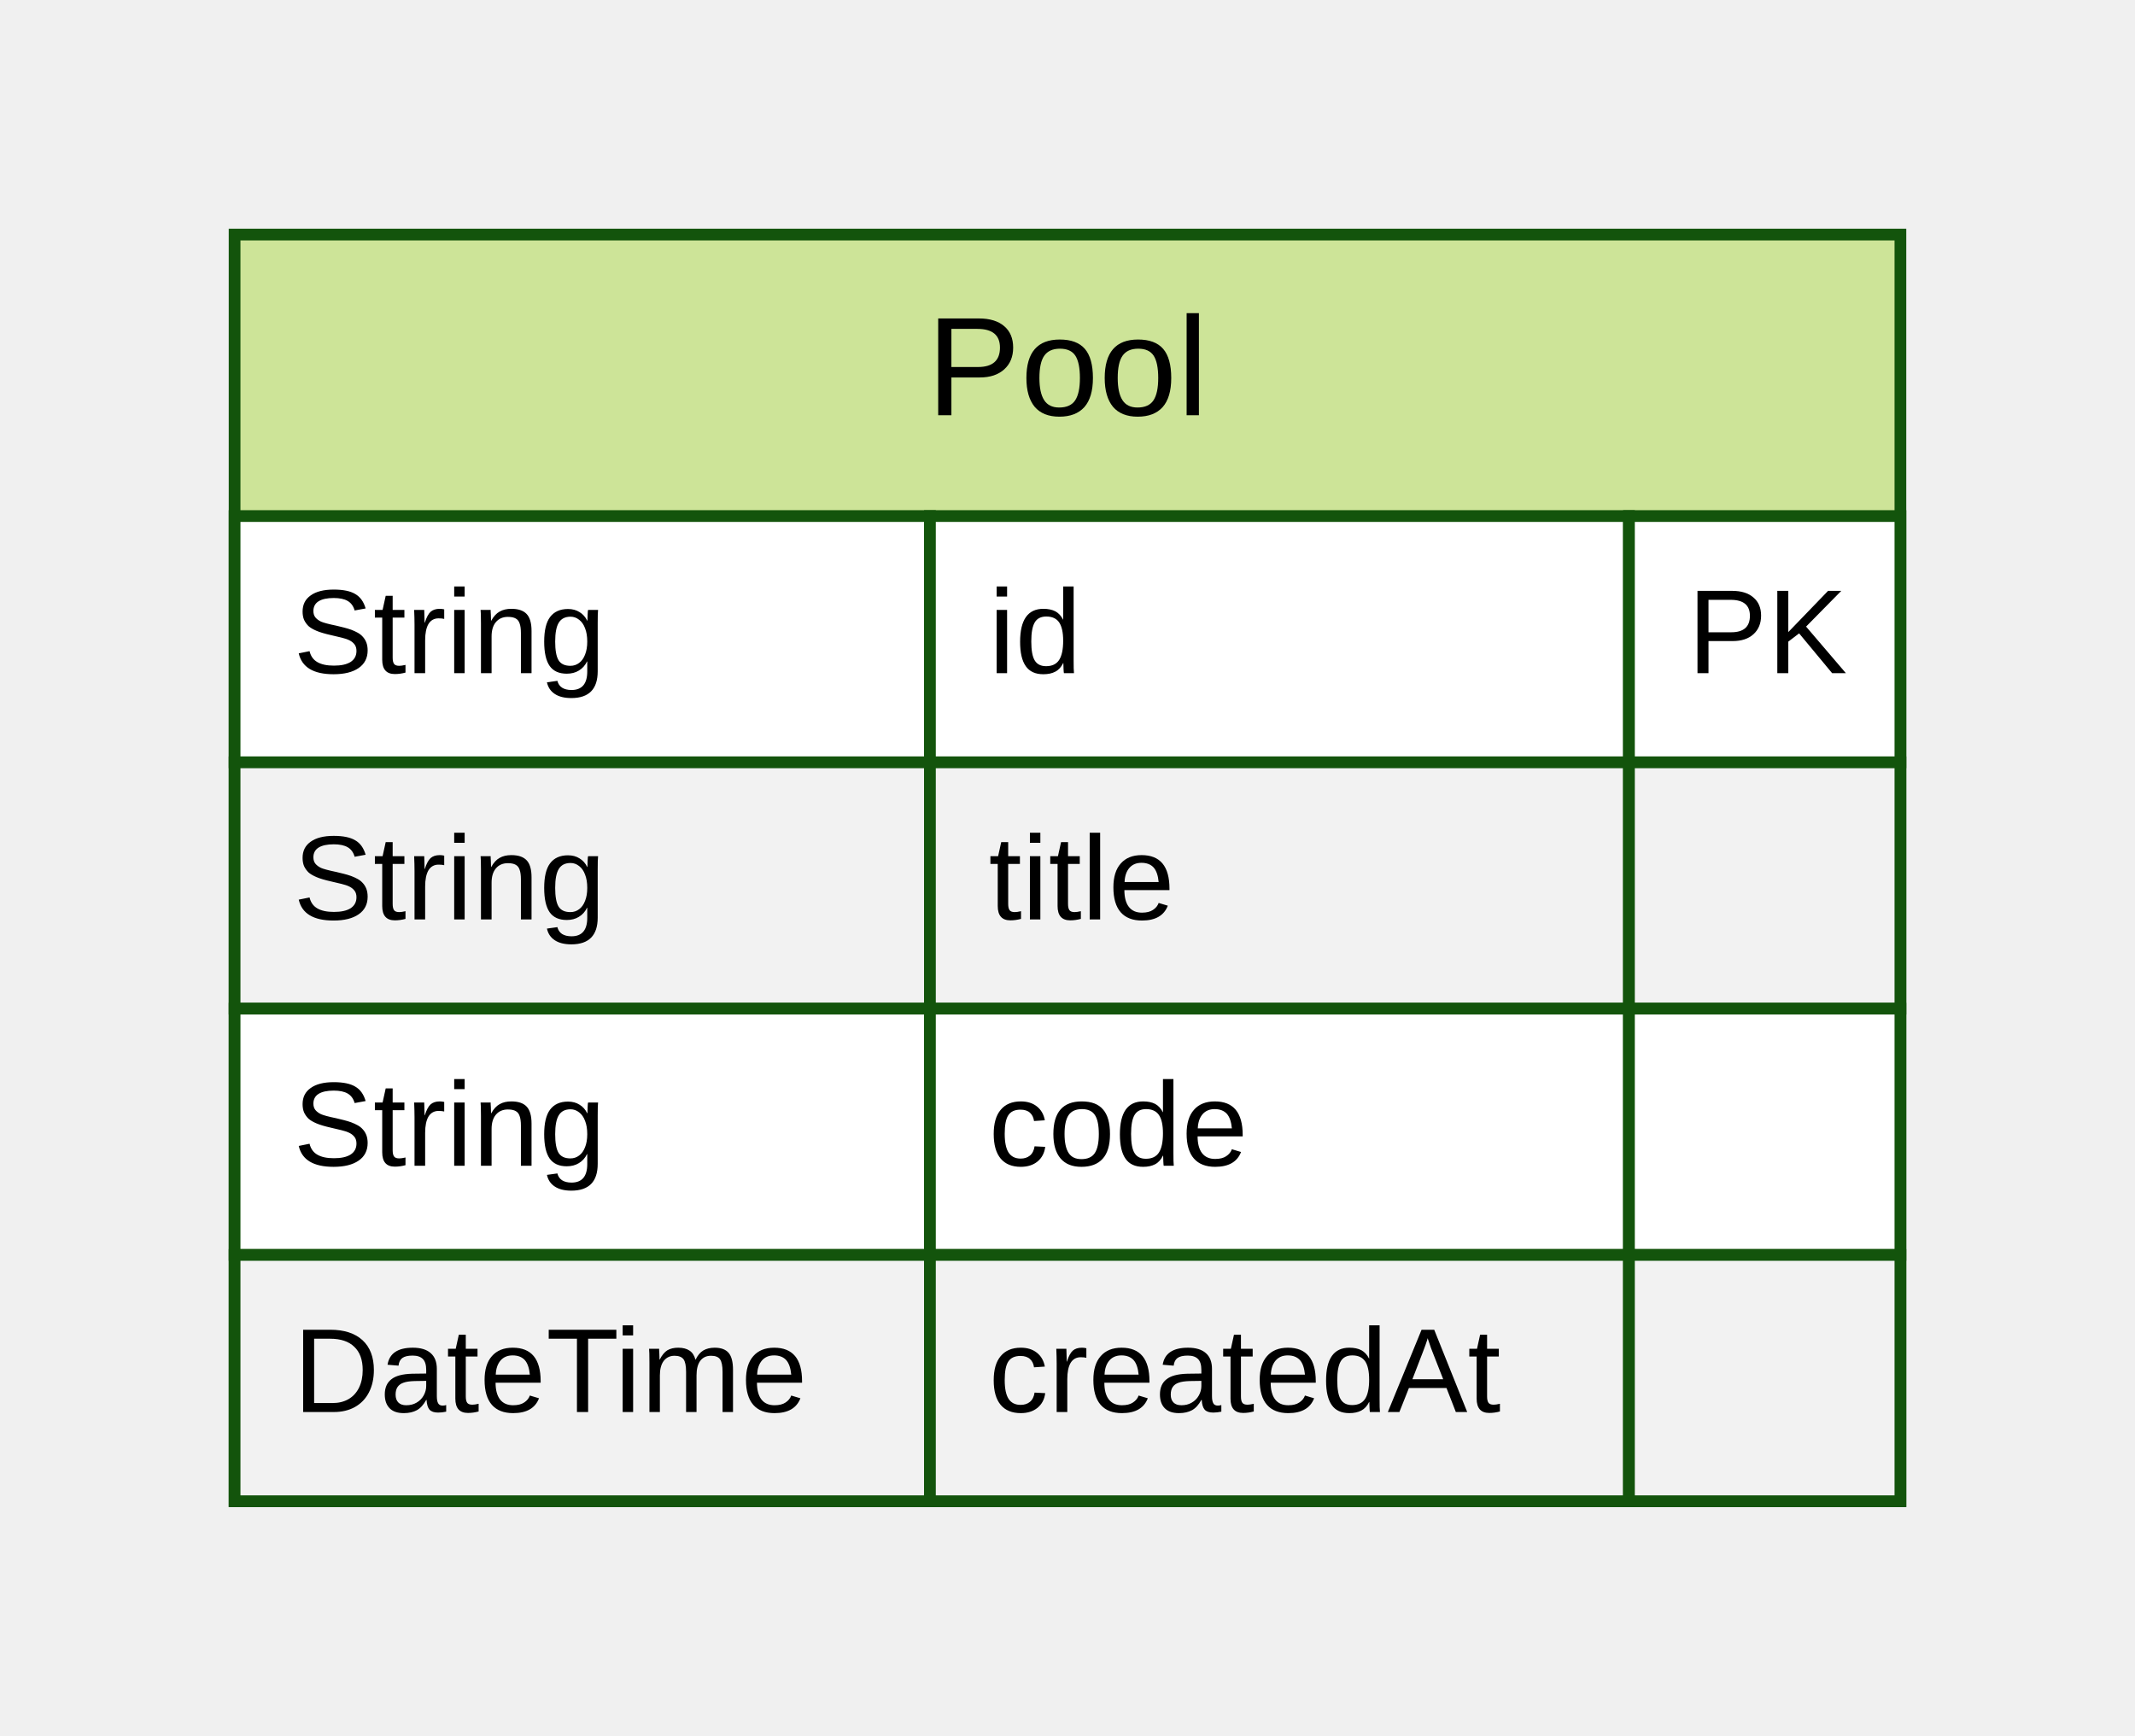
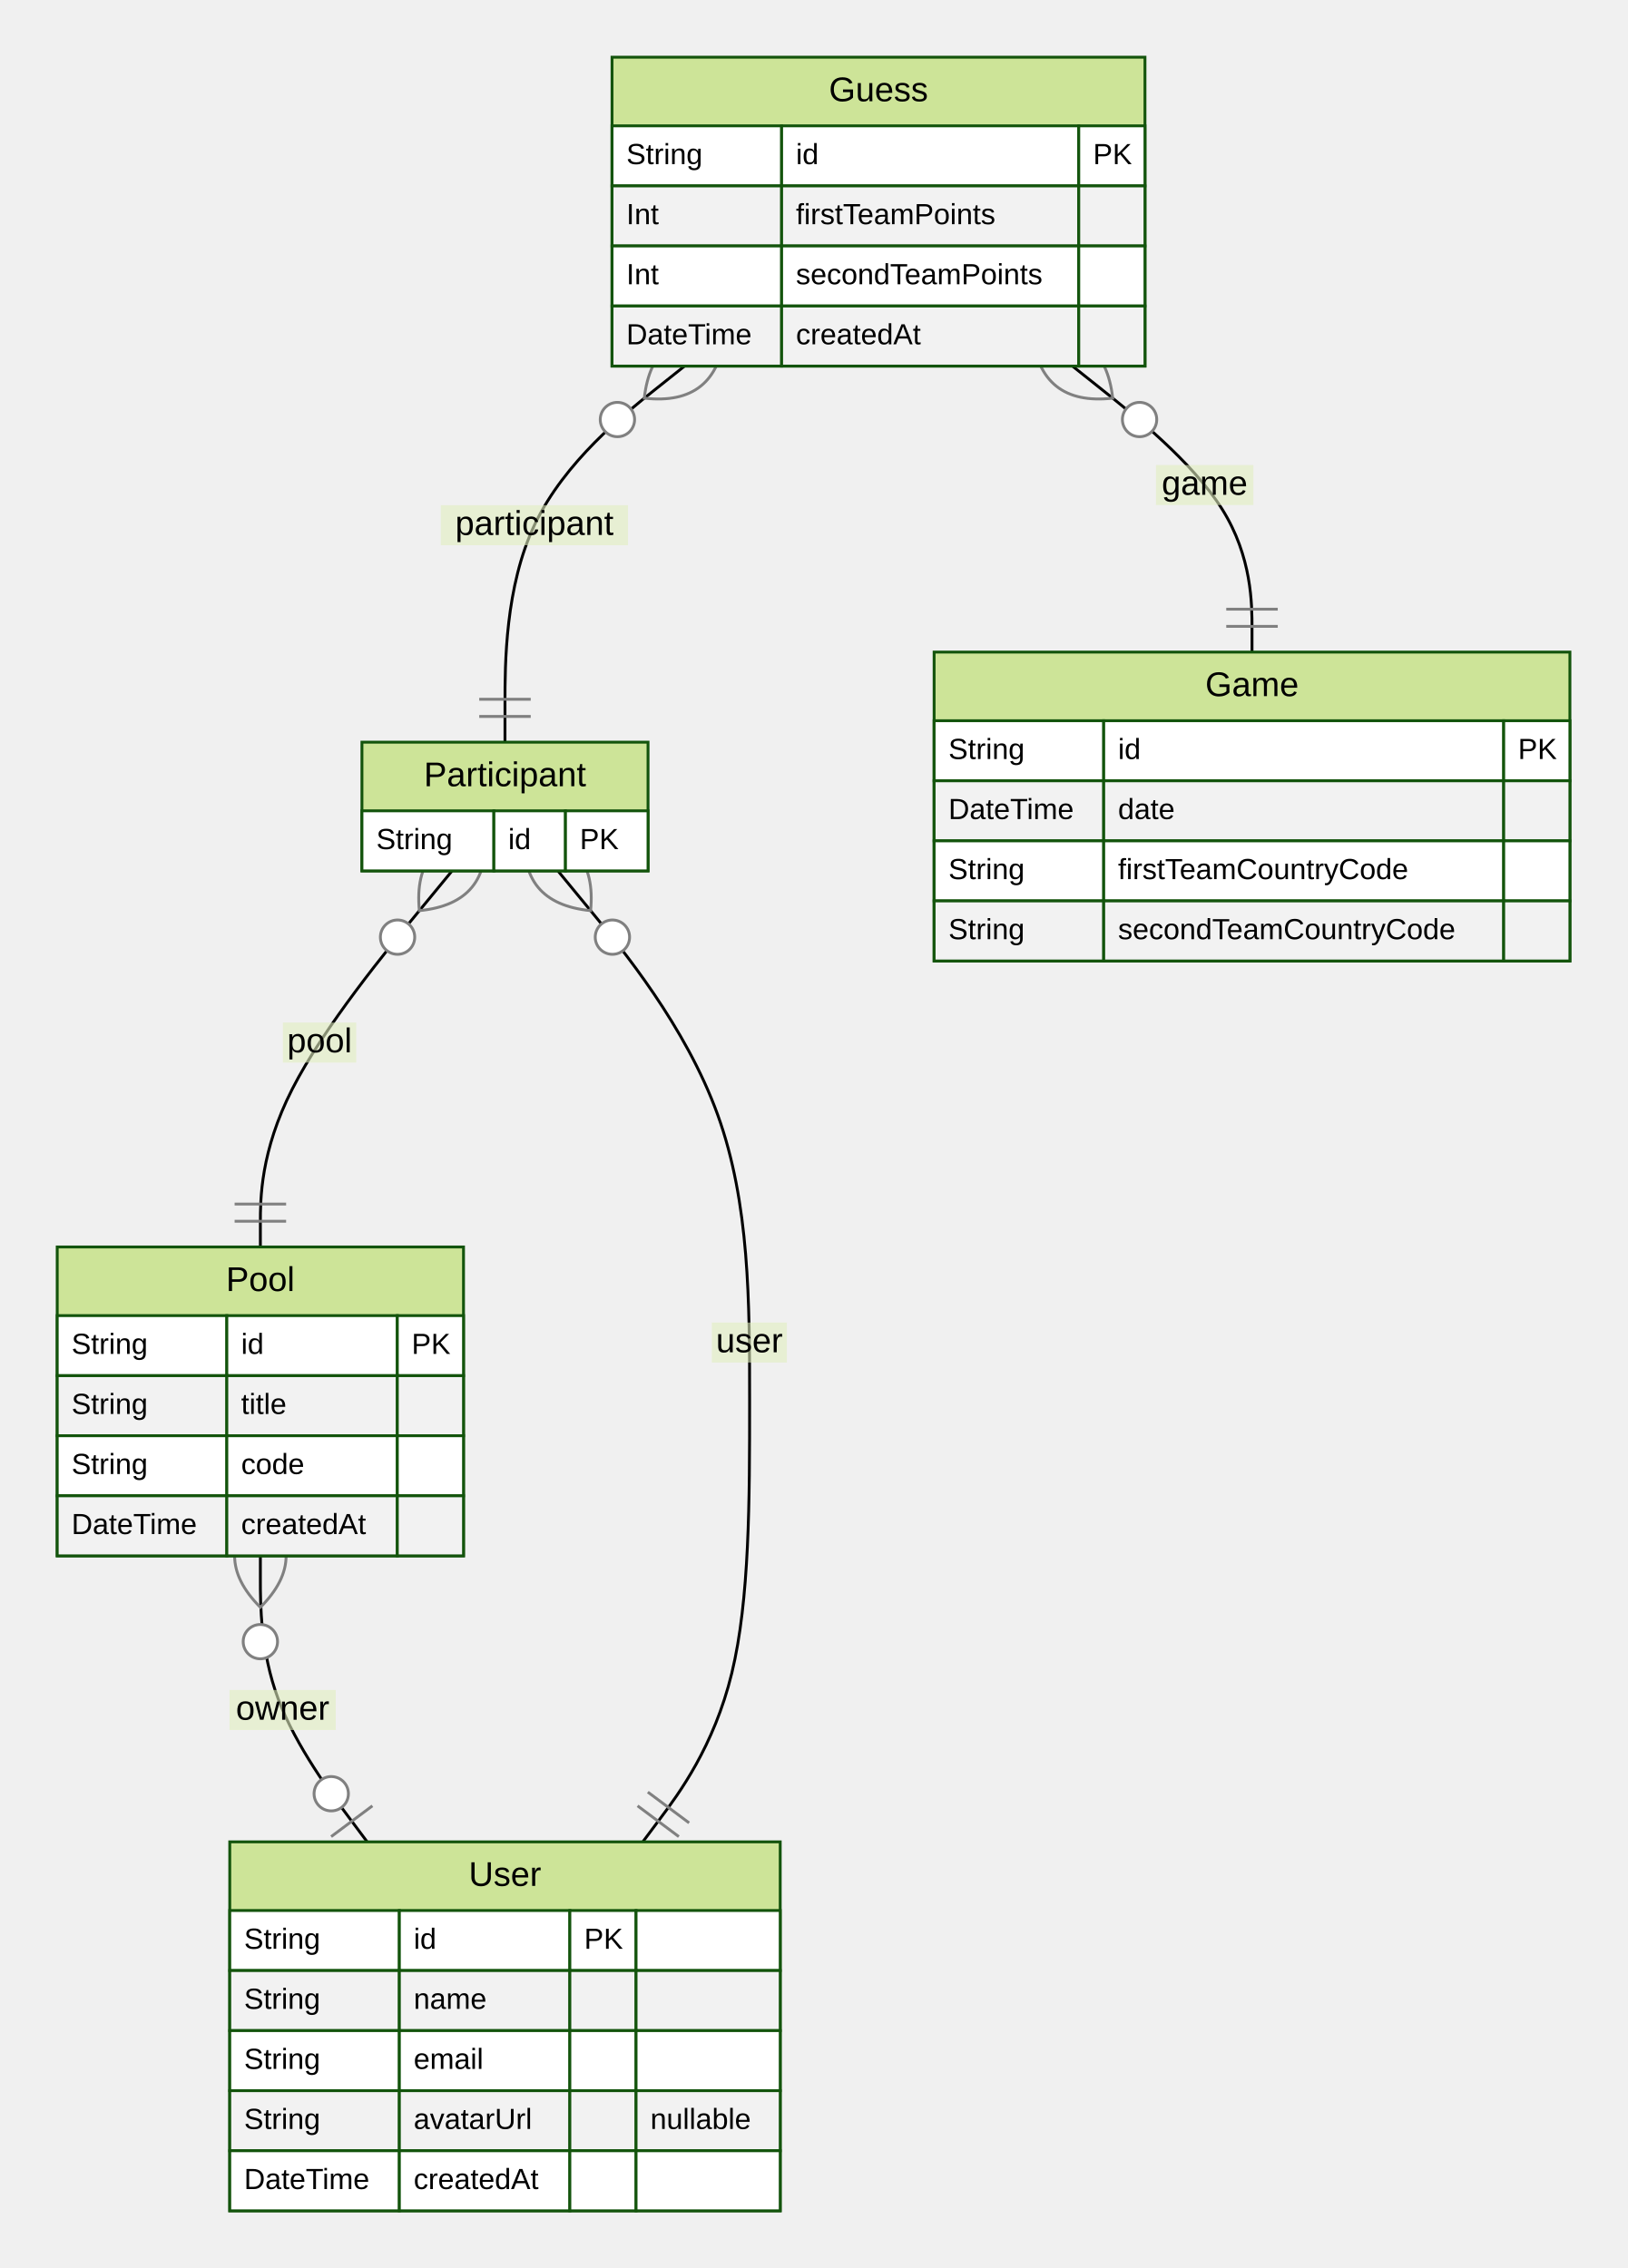
- <svg xmlns="http://www.w3.org/2000/svg" aria-labelledby="chart-title-mermaid-0 chart-desc-mermaid-0" role="img" viewBox="0 0 182.019 148" style="max-width: 182.019px; background-color: white;" width="100%" id="mermaid-0">
+ <svg xmlns="http://www.w3.org/2000/svg" aria-labelledby="chart-title-mermaid-0 chart-desc-mermaid-0" role="img" viewBox="0 0 568.751 793" style="max-width: 568.751px; background-color: white;" width="100%" id="mermaid-0">
  <style>#mermaid-0 {font-family:"trebuchet ms",verdana,arial,sans-serif;font-size:16px;fill:#000000;}#mermaid-0 .error-icon{fill:#552222;}#mermaid-0 .error-text{fill:#552222;stroke:#552222;}#mermaid-0 .edge-thickness-normal{stroke-width:2px;}#mermaid-0 .edge-thickness-thick{stroke-width:3.5px;}#mermaid-0 .edge-pattern-solid{stroke-dasharray:0;}#mermaid-0 .edge-pattern-dashed{stroke-dasharray:3;}#mermaid-0 .edge-pattern-dotted{stroke-dasharray:2;}#mermaid-0 .marker{fill:#000000;stroke:#000000;}#mermaid-0 .marker.cross{stroke:#000000;}#mermaid-0 svg{font-family:"trebuchet ms",verdana,arial,sans-serif;font-size:16px;}#mermaid-0 .entityBox{fill:#cde498;stroke:#13540c;}#mermaid-0 .attributeBoxOdd{fill:#ffffff;stroke:#13540c;}#mermaid-0 .attributeBoxEven{fill:#f2f2f2;stroke:#13540c;}#mermaid-0 .relationshipLabelBox{fill:hsl(78.158, 58.462%, 84.51%);opacity:0.7;background-color:hsl(78.158, 58.462%, 84.51%);}#mermaid-0 .relationshipLabelBox rect{opacity:0.5;}#mermaid-0 .relationshipLine{stroke:#000000;}#mermaid-0 :root{--mermaid-font-family:"trebuchet ms",verdana,arial,sans-serif;}</style>
  <g />
  <defs>
    <marker orient="auto" markerHeight="18" markerWidth="18" refY="9" refX="0" id="ONLY_ONE_START">
      <path d="M9,0 L9,18 M15,0 L15,18" fill="none" stroke="gray" />
    </marker>
  </defs>
  <defs>
    <marker orient="auto" markerHeight="18" markerWidth="18" refY="9" refX="18" id="ONLY_ONE_END">
      <path d="M3,0 L3,18 M9,0 L9,18" fill="none" stroke="gray" />
    </marker>
  </defs>
  <defs>
    <marker orient="auto" markerHeight="18" markerWidth="30" refY="9" refX="0" id="ZERO_OR_ONE_START">
      <circle r="6" cy="9" cx="21" fill="white" stroke="gray" />
      <path d="M9,0 L9,18" fill="none" stroke="gray" />
    </marker>
  </defs>
  <defs>
    <marker orient="auto" markerHeight="18" markerWidth="30" refY="9" refX="30" id="ZERO_OR_ONE_END">
      <circle r="6" cy="9" cx="9" fill="white" stroke="gray" />
      <path d="M21,0 L21,18" fill="none" stroke="gray" />
    </marker>
  </defs>
  <defs>
    <marker orient="auto" markerHeight="36" markerWidth="45" refY="18" refX="18" id="ONE_OR_MORE_START">
      <path d="M0,18 Q 18,0 36,18 Q 18,36 0,18 M42,9 L42,27" fill="none" stroke="gray" />
    </marker>
  </defs>
  <defs>
    <marker orient="auto" markerHeight="36" markerWidth="45" refY="18" refX="27" id="ONE_OR_MORE_END">
      <path d="M3,9 L3,27 M9,18 Q27,0 45,18 Q27,36 9,18" fill="none" stroke="gray" />
    </marker>
  </defs>
  <defs>
    <marker orient="auto" markerHeight="36" markerWidth="57" refY="18" refX="18" id="ZERO_OR_MORE_START">
      <circle r="6" cy="18" cx="48" fill="white" stroke="gray" />
      <path d="M0,18 Q18,0 36,18 Q18,36 0,18" fill="none" stroke="gray" />
    </marker>
  </defs>
  <defs>
    <marker orient="auto" markerHeight="36" markerWidth="57" refY="18" refX="39" id="ZERO_OR_MORE_END">
      <circle r="6" cy="18" cx="9" fill="white" stroke="gray" />
      <path d="M21,18 Q39,0 57,18 Q39,36 21,18" fill="none" stroke="gray" />
    </marker>
  </defs>
-   <g transform="translate(20,20 )" id="Pool">
+   <path marker-start="url(#ZERO_OR_MORE_START)" marker-end="url(#ZERO_OR_ONE_END)" fill="none" stroke="gray" d="M91.01,544L91.01,552.333C91.01,560.667,91.01,577.333,97.233,594C103.456,610.667,115.902,627.333,122.125,635.667L128.348,644" class="er relationshipLine" />
+   <path marker-start="url(#ZERO_OR_MORE_START)" marker-end="url(#ONLY_ONE_END)" fill="none" stroke="gray" d="M195.013,304.5L206.181,318.083C217.348,331.667,239.684,358.833,250.851,389.75C262.019,420.667,262.019,455.333,262.019,490C262.019,524.667,262.019,559.333,255.796,585C249.573,610.667,237.127,627.333,230.904,635.667L224.681,644" class="er relationshipLine" />
+   <path marker-start="url(#ZERO_OR_MORE_START)" marker-end="url(#ONLY_ONE_END)" fill="none" stroke="gray" d="M158.016,304.5L146.848,318.083C135.68,331.667,113.345,358.833,102.177,380.75C91.01,402.667,91.01,419.333,91.01,427.667L91.01,436" class="er relationshipLine" />
+   <path marker-start="url(#ZERO_OR_MORE_START)" marker-end="url(#ONLY_ONE_END)" fill="none" stroke="gray" d="M239.283,128L228.822,136.333C218.36,144.667,197.437,161.333,186.976,183.25C176.514,205.167,176.514,232.333,176.514,245.917L176.514,259.5" class="er relationshipLine" />
+   <path marker-start="url(#ZERO_OR_MORE_START)" marker-end="url(#ONLY_ONE_END)" fill="none" stroke="gray" d="M374.864,128L385.325,136.333C395.787,144.667,416.71,161.333,427.171,178C437.633,194.667,437.633,211.333,437.633,219.667L437.633,228" class="er relationshipLine" />
+   <g transform="translate(20,436 )" id="Pool">
    <rect height="108" width="142.019" y="0" x="0" stroke="gray" fill-opacity="100%" fill="honeydew" class="er entityBox" />
    <text transform="translate(71.00957,12)" style="font-family: &quot;trebuchet ms&quot;, verdana, arial, sans-serif;; font-size: 12px" text-anchor="middle" dominant-baseline="middle" y="0" x="0" id="entity-Pool" class="er entityLabel">Pool</text>
    <rect height="21" width="59.281" y="24" x="0" stroke="gray" fill-opacity="100%" fill="honeydew" class="er attributeBoxOdd" />
    <text transform="translate(5,34.5)" style="font-family: &quot;trebuchet ms&quot;, verdana, arial, sans-serif;; font-size: 10.2px" text-anchor="left" dominant-baseline="middle" y="0" x="0" id="entity-Pool-attr-1-type" class="er entityLabel">String</text>
    <rect height="21" width="59.595" y="24" x="59.281" stroke="gray" fill-opacity="100%" fill="honeydew" class="er attributeBoxOdd" />
    <text transform="translate(64.28125,34.5)" style="font-family: &quot;trebuchet ms&quot;, verdana, arial, sans-serif;; font-size: 10.2px" text-anchor="left" dominant-baseline="middle" y="0" x="0" id="entity-Pool-attr-1-name" class="er entityLabel">id</text>
    <rect height="21" width="23.143" y="24" x="118.876" stroke="gray" fill-opacity="100%" fill="honeydew" class="er attributeBoxOdd" />
    <text transform="translate(123.8758,34.5)" style="font-family: &quot;trebuchet ms&quot;, verdana, arial, sans-serif;; font-size: 10.2px" text-anchor="left" dominant-baseline="middle" y="0" x="0" id="entity-Pool-attr-1-key" class="er entityLabel">PK</text>
    <rect height="21" width="59.281" y="45" x="0" stroke="gray" fill-opacity="100%" fill="honeydew" class="er attributeBoxEven" />
    <text transform="translate(5,55.5)" style="font-family: &quot;trebuchet ms&quot;, verdana, arial, sans-serif;; font-size: 10.2px" text-anchor="left" dominant-baseline="middle" y="0" x="0" id="entity-Pool-attr-2-type" class="er entityLabel">String</text>
    <rect height="21" width="59.595" y="45" x="59.281" stroke="gray" fill-opacity="100%" fill="honeydew" class="er attributeBoxEven" />
    <text transform="translate(64.28125,55.5)" style="font-family: &quot;trebuchet ms&quot;, verdana, arial, sans-serif;; font-size: 10.2px" text-anchor="left" dominant-baseline="middle" y="0" x="0" id="entity-Pool-attr-2-name" class="er entityLabel">title</text>
    <rect height="21" width="23.143" y="45" x="118.876" stroke="gray" fill-opacity="100%" fill="honeydew" class="er attributeBoxEven" />
    <text transform="translate(123.8758,55.5)" style="font-family: &quot;trebuchet ms&quot;, verdana, arial, sans-serif;; font-size: 10.2px" text-anchor="left" dominant-baseline="middle" y="0" x="0" id="entity-Pool-attr-2-key" class="er entityLabel" />
    <rect height="21" width="59.281" y="66" x="0" stroke="gray" fill-opacity="100%" fill="honeydew" class="er attributeBoxOdd" />
    <text transform="translate(5,76.5)" style="font-family: &quot;trebuchet ms&quot;, verdana, arial, sans-serif;; font-size: 10.2px" text-anchor="left" dominant-baseline="middle" y="0" x="0" id="entity-Pool-attr-3-type" class="er entityLabel">String</text>
    <rect height="21" width="59.595" y="66" x="59.281" stroke="gray" fill-opacity="100%" fill="honeydew" class="er attributeBoxOdd" />
    <text transform="translate(64.28125,76.5)" style="font-family: &quot;trebuchet ms&quot;, verdana, arial, sans-serif;; font-size: 10.2px" text-anchor="left" dominant-baseline="middle" y="0" x="0" id="entity-Pool-attr-3-name" class="er entityLabel">code</text>
    <rect height="21" width="23.143" y="66" x="118.876" stroke="gray" fill-opacity="100%" fill="honeydew" class="er attributeBoxOdd" />
    <text transform="translate(123.8758,76.5)" style="font-family: &quot;trebuchet ms&quot;, verdana, arial, sans-serif;; font-size: 10.2px" text-anchor="left" dominant-baseline="middle" y="0" x="0" id="entity-Pool-attr-3-key" class="er entityLabel" />
    <rect height="21" width="59.281" y="87" x="0" stroke="gray" fill-opacity="100%" fill="honeydew" class="er attributeBoxEven" />
    <text transform="translate(5,97.5)" style="font-family: &quot;trebuchet ms&quot;, verdana, arial, sans-serif;; font-size: 10.2px" text-anchor="left" dominant-baseline="middle" y="0" x="0" id="entity-Pool-attr-4-type" class="er entityLabel">DateTime</text>
    <rect height="21" width="59.595" y="87" x="59.281" stroke="gray" fill-opacity="100%" fill="honeydew" class="er attributeBoxEven" />
    <text transform="translate(64.28125,97.5)" style="font-family: &quot;trebuchet ms&quot;, verdana, arial, sans-serif;; font-size: 10.2px" text-anchor="left" dominant-baseline="middle" y="0" x="0" id="entity-Pool-attr-4-name" class="er entityLabel">createdAt</text>
    <rect height="21" width="23.143" y="87" x="118.876" stroke="gray" fill-opacity="100%" fill="honeydew" class="er attributeBoxEven" />
    <text transform="translate(123.8758,97.5)" style="font-family: &quot;trebuchet ms&quot;, verdana, arial, sans-serif;; font-size: 10.2px" text-anchor="left" dominant-baseline="middle" y="0" x="0" id="entity-Pool-attr-4-key" class="er entityLabel" />
  </g>
+   <g transform="translate(126.5144,259.5 )" id="Participant">
+     <rect height="45" width="100" y="0" x="0" stroke="gray" fill-opacity="100%" fill="honeydew" class="er entityBox" />
+     <text transform="translate(50,12)" style="font-family: &quot;trebuchet ms&quot;, verdana, arial, sans-serif;; font-size: 12px" text-anchor="middle" dominant-baseline="middle" y="0" x="0" id="entity-Participant" class="er entityLabel">Participant</text>
+     <rect height="21" width="46.119" y="24" x="0" stroke="gray" fill-opacity="100%" fill="honeydew" class="er attributeBoxOdd" />
+     <text transform="translate(5,34.5)" style="font-family: &quot;trebuchet ms&quot;, verdana, arial, sans-serif;; font-size: 10.2px" text-anchor="left" dominant-baseline="middle" y="0" x="0" id="entity-Participant-attr-1-type" class="er entityLabel">String</text>
+     <rect height="21" width="25.025" y="24" x="46.119" stroke="gray" fill-opacity="100%" fill="honeydew" class="er attributeBoxOdd" />
+     <text transform="translate(51.11889,34.5)" style="font-family: &quot;trebuchet ms&quot;, verdana, arial, sans-serif;; font-size: 10.2px" text-anchor="left" dominant-baseline="middle" y="0" x="0" id="entity-Participant-attr-1-name" class="er entityLabel">id</text>
+     <rect height="21" width="28.856" y="24" x="71.144" stroke="gray" fill-opacity="100%" fill="honeydew" class="er attributeBoxOdd" />
+     <text transform="translate(76.14402,34.5)" style="font-family: &quot;trebuchet ms&quot;, verdana, arial, sans-serif;; font-size: 10.2px" text-anchor="left" dominant-baseline="middle" y="0" x="0" id="entity-Participant-attr-1-key" class="er entityLabel">PK</text>
+   </g>
+   <g transform="translate(80.30947,644 )" id="User">
+     <rect height="129" width="192.41" y="0" x="0" stroke="gray" fill-opacity="100%" fill="honeydew" class="er entityBox" />
+     <text transform="translate(96.20488,12)" style="font-family: &quot;trebuchet ms&quot;, verdana, arial, sans-serif;; font-size: 12px" text-anchor="middle" dominant-baseline="middle" y="0" x="0" id="entity-User" class="er entityLabel">User</text>
+     <rect height="21" width="59.281" y="24" x="0" stroke="gray" fill-opacity="100%" fill="honeydew" class="er attributeBoxOdd" />
+     <text transform="translate(5,34.5)" style="font-family: &quot;trebuchet ms&quot;, verdana, arial, sans-serif;; font-size: 10.2px" text-anchor="left" dominant-baseline="middle" y="0" x="0" id="entity-User-attr-1-type" class="er entityLabel">String</text>
+     <rect height="21" width="59.595" y="24" x="59.281" stroke="gray" fill-opacity="100%" fill="honeydew" class="er attributeBoxOdd" />
+     <text transform="translate(64.28125,34.5)" style="font-family: &quot;trebuchet ms&quot;, verdana, arial, sans-serif;; font-size: 10.2px" text-anchor="left" dominant-baseline="middle" y="0" x="0" id="entity-User-attr-1-name" class="er entityLabel">id</text>
+     <rect height="21" width="23.143" y="24" x="118.876" stroke="gray" fill-opacity="100%" fill="honeydew" class="er attributeBoxOdd" />
+     <text transform="translate(123.8758,34.5)" style="font-family: &quot;trebuchet ms&quot;, verdana, arial, sans-serif;; font-size: 10.2px" text-anchor="left" dominant-baseline="middle" y="0" x="0" id="entity-User-attr-1-key" class="er entityLabel">PK</text>
+     <rect height="21" width="50.391" y="24" x="142.019" stroke="gray" fill-opacity="100%" fill="honeydew" class="er attributeBoxOdd" />
+     <text transform="translate(147.0191,34.5)" style="font-family: &quot;trebuchet ms&quot;, verdana, arial, sans-serif;; font-size: 10.2px" text-anchor="left" dominant-baseline="middle" y="0" x="0" id="entity-User-attr-1-comment" class="er entityLabel" />
+     <rect height="21" width="59.281" y="45" x="0" stroke="gray" fill-opacity="100%" fill="honeydew" class="er attributeBoxEven" />
+     <text transform="translate(5,55.5)" style="font-family: &quot;trebuchet ms&quot;, verdana, arial, sans-serif;; font-size: 10.2px" text-anchor="left" dominant-baseline="middle" y="0" x="0" id="entity-User-attr-2-type" class="er entityLabel">String</text>
+     <rect height="21" width="59.595" y="45" x="59.281" stroke="gray" fill-opacity="100%" fill="honeydew" class="er attributeBoxEven" />
+     <text transform="translate(64.28125,55.5)" style="font-family: &quot;trebuchet ms&quot;, verdana, arial, sans-serif;; font-size: 10.2px" text-anchor="left" dominant-baseline="middle" y="0" x="0" id="entity-User-attr-2-name" class="er entityLabel">name</text>
+     <rect height="21" width="23.143" y="45" x="118.876" stroke="gray" fill-opacity="100%" fill="honeydew" class="er attributeBoxEven" />
+     <text transform="translate(123.8758,55.5)" style="font-family: &quot;trebuchet ms&quot;, verdana, arial, sans-serif;; font-size: 10.2px" text-anchor="left" dominant-baseline="middle" y="0" x="0" id="entity-User-attr-2-key" class="er entityLabel" />
+     <rect height="21" width="50.391" y="45" x="142.019" stroke="gray" fill-opacity="100%" fill="honeydew" class="er attributeBoxEven" />
+     <text transform="translate(147.0191,55.5)" style="font-family: &quot;trebuchet ms&quot;, verdana, arial, sans-serif;; font-size: 10.2px" text-anchor="left" dominant-baseline="middle" y="0" x="0" id="entity-User-attr-2-comment" class="er entityLabel" />
+     <rect height="21" width="59.281" y="66" x="0" stroke="gray" fill-opacity="100%" fill="honeydew" class="er attributeBoxOdd" />
+     <text transform="translate(5,76.5)" style="font-family: &quot;trebuchet ms&quot;, verdana, arial, sans-serif;; font-size: 10.2px" text-anchor="left" dominant-baseline="middle" y="0" x="0" id="entity-User-attr-3-type" class="er entityLabel">String</text>
+     <rect height="21" width="59.595" y="66" x="59.281" stroke="gray" fill-opacity="100%" fill="honeydew" class="er attributeBoxOdd" />
+     <text transform="translate(64.28125,76.5)" style="font-family: &quot;trebuchet ms&quot;, verdana, arial, sans-serif;; font-size: 10.2px" text-anchor="left" dominant-baseline="middle" y="0" x="0" id="entity-User-attr-3-name" class="er entityLabel">email</text>
+     <rect height="21" width="23.143" y="66" x="118.876" stroke="gray" fill-opacity="100%" fill="honeydew" class="er attributeBoxOdd" />
+     <text transform="translate(123.8758,76.5)" style="font-family: &quot;trebuchet ms&quot;, verdana, arial, sans-serif;; font-size: 10.2px" text-anchor="left" dominant-baseline="middle" y="0" x="0" id="entity-User-attr-3-key" class="er entityLabel" />
+     <rect height="21" width="50.391" y="66" x="142.019" stroke="gray" fill-opacity="100%" fill="honeydew" class="er attributeBoxOdd" />
+     <text transform="translate(147.0191,76.5)" style="font-family: &quot;trebuchet ms&quot;, verdana, arial, sans-serif;; font-size: 10.2px" text-anchor="left" dominant-baseline="middle" y="0" x="0" id="entity-User-attr-3-comment" class="er entityLabel" />
+     <rect height="21" width="59.281" y="87" x="0" stroke="gray" fill-opacity="100%" fill="honeydew" class="er attributeBoxEven" />
+     <text transform="translate(5,97.5)" style="font-family: &quot;trebuchet ms&quot;, verdana, arial, sans-serif;; font-size: 10.2px" text-anchor="left" dominant-baseline="middle" y="0" x="0" id="entity-User-attr-4-type" class="er entityLabel">String</text>
+     <rect height="21" width="59.595" y="87" x="59.281" stroke="gray" fill-opacity="100%" fill="honeydew" class="er attributeBoxEven" />
+     <text transform="translate(64.28125,97.5)" style="font-family: &quot;trebuchet ms&quot;, verdana, arial, sans-serif;; font-size: 10.2px" text-anchor="left" dominant-baseline="middle" y="0" x="0" id="entity-User-attr-4-name" class="er entityLabel">avatarUrl</text>
+     <rect height="21" width="23.143" y="87" x="118.876" stroke="gray" fill-opacity="100%" fill="honeydew" class="er attributeBoxEven" />
+     <text transform="translate(123.8758,97.5)" style="font-family: &quot;trebuchet ms&quot;, verdana, arial, sans-serif;; font-size: 10.2px" text-anchor="left" dominant-baseline="middle" y="0" x="0" id="entity-User-attr-4-key" class="er entityLabel" />
+     <rect height="21" width="50.391" y="87" x="142.019" stroke="gray" fill-opacity="100%" fill="honeydew" class="er attributeBoxEven" />
+     <text transform="translate(147.0191,97.5)" style="font-family: &quot;trebuchet ms&quot;, verdana, arial, sans-serif;; font-size: 10.2px" text-anchor="left" dominant-baseline="middle" y="0" x="0" id="entity-User-attr-4-comment" class="er entityLabel">nullable</text>
+     <rect height="21" width="59.281" y="108" x="0" stroke="gray" fill-opacity="100%" fill="honeydew" class="er attributeBoxOdd" />
+     <text transform="translate(5,118.5)" style="font-family: &quot;trebuchet ms&quot;, verdana, arial, sans-serif;; font-size: 10.2px" text-anchor="left" dominant-baseline="middle" y="0" x="0" id="entity-User-attr-5-type" class="er entityLabel">DateTime</text>
+     <rect height="21" width="59.595" y="108" x="59.281" stroke="gray" fill-opacity="100%" fill="honeydew" class="er attributeBoxOdd" />
+     <text transform="translate(64.28125,118.5)" style="font-family: &quot;trebuchet ms&quot;, verdana, arial, sans-serif;; font-size: 10.2px" text-anchor="left" dominant-baseline="middle" y="0" x="0" id="entity-User-attr-5-name" class="er entityLabel">createdAt</text>
+     <rect height="21" width="23.143" y="108" x="118.876" stroke="gray" fill-opacity="100%" fill="honeydew" class="er attributeBoxOdd" />
+     <text transform="translate(123.8758,118.5)" style="font-family: &quot;trebuchet ms&quot;, verdana, arial, sans-serif;; font-size: 10.2px" text-anchor="left" dominant-baseline="middle" y="0" x="0" id="entity-User-attr-5-key" class="er entityLabel" />
+     <rect height="21" width="50.391" y="108" x="142.019" stroke="gray" fill-opacity="100%" fill="honeydew" class="er attributeBoxOdd" />
+     <text transform="translate(147.0191,118.5)" style="font-family: &quot;trebuchet ms&quot;, verdana, arial, sans-serif;; font-size: 10.2px" text-anchor="left" dominant-baseline="middle" y="0" x="0" id="entity-User-attr-5-comment" class="er entityLabel" />
+   </g>
+   <g transform="translate(326.5144,228 )" id="Game">
+     <rect height="108" width="222.237" y="0" x="0" stroke="gray" fill-opacity="100%" fill="honeydew" class="er entityBox" />
+     <text transform="translate(111.1185,12)" style="font-family: &quot;trebuchet ms&quot;, verdana, arial, sans-serif;; font-size: 12px" text-anchor="middle" dominant-baseline="middle" y="0" x="0" id="entity-Game" class="er entityLabel">Game</text>
+     <rect height="21" width="59.281" y="24" x="0" stroke="gray" fill-opacity="100%" fill="honeydew" class="er attributeBoxOdd" />
+     <text transform="translate(5,34.5)" style="font-family: &quot;trebuchet ms&quot;, verdana, arial, sans-serif;; font-size: 10.2px" text-anchor="left" dominant-baseline="middle" y="0" x="0" id="entity-Game-attr-1-type" class="er entityLabel">String</text>
+     <rect height="21" width="139.812" y="24" x="59.281" stroke="gray" fill-opacity="100%" fill="honeydew" class="er attributeBoxOdd" />
+     <text transform="translate(64.28125,34.5)" style="font-family: &quot;trebuchet ms&quot;, verdana, arial, sans-serif;; font-size: 10.2px" text-anchor="left" dominant-baseline="middle" y="0" x="0" id="entity-Game-attr-1-name" class="er entityLabel">id</text>
+     <rect height="21" width="23.143" y="24" x="199.094" stroke="gray" fill-opacity="100%" fill="honeydew" class="er attributeBoxOdd" />
+     <text transform="translate(204.0938,34.5)" style="font-family: &quot;trebuchet ms&quot;, verdana, arial, sans-serif;; font-size: 10.2px" text-anchor="left" dominant-baseline="middle" y="0" x="0" id="entity-Game-attr-1-key" class="er entityLabel">PK</text>
+     <rect height="21" width="59.281" y="45" x="0" stroke="gray" fill-opacity="100%" fill="honeydew" class="er attributeBoxEven" />
+     <text transform="translate(5,55.5)" style="font-family: &quot;trebuchet ms&quot;, verdana, arial, sans-serif;; font-size: 10.2px" text-anchor="left" dominant-baseline="middle" y="0" x="0" id="entity-Game-attr-2-type" class="er entityLabel">DateTime</text>
+     <rect height="21" width="139.812" y="45" x="59.281" stroke="gray" fill-opacity="100%" fill="honeydew" class="er attributeBoxEven" />
+     <text transform="translate(64.28125,55.5)" style="font-family: &quot;trebuchet ms&quot;, verdana, arial, sans-serif;; font-size: 10.2px" text-anchor="left" dominant-baseline="middle" y="0" x="0" id="entity-Game-attr-2-name" class="er entityLabel">date</text>
+     <rect height="21" width="23.143" y="45" x="199.094" stroke="gray" fill-opacity="100%" fill="honeydew" class="er attributeBoxEven" />
+     <text transform="translate(204.0938,55.5)" style="font-family: &quot;trebuchet ms&quot;, verdana, arial, sans-serif;; font-size: 10.2px" text-anchor="left" dominant-baseline="middle" y="0" x="0" id="entity-Game-attr-2-key" class="er entityLabel" />
+     <rect height="21" width="59.281" y="66" x="0" stroke="gray" fill-opacity="100%" fill="honeydew" class="er attributeBoxOdd" />
+     <text transform="translate(5,76.5)" style="font-family: &quot;trebuchet ms&quot;, verdana, arial, sans-serif;; font-size: 10.2px" text-anchor="left" dominant-baseline="middle" y="0" x="0" id="entity-Game-attr-3-type" class="er entityLabel">String</text>
+     <rect height="21" width="139.812" y="66" x="59.281" stroke="gray" fill-opacity="100%" fill="honeydew" class="er attributeBoxOdd" />
+     <text transform="translate(64.28125,76.5)" style="font-family: &quot;trebuchet ms&quot;, verdana, arial, sans-serif;; font-size: 10.2px" text-anchor="left" dominant-baseline="middle" y="0" x="0" id="entity-Game-attr-3-name" class="er entityLabel">firstTeamCountryCode</text>
+     <rect height="21" width="23.143" y="66" x="199.094" stroke="gray" fill-opacity="100%" fill="honeydew" class="er attributeBoxOdd" />
+     <text transform="translate(204.0938,76.5)" style="font-family: &quot;trebuchet ms&quot;, verdana, arial, sans-serif;; font-size: 10.2px" text-anchor="left" dominant-baseline="middle" y="0" x="0" id="entity-Game-attr-3-key" class="er entityLabel" />
+     <rect height="21" width="59.281" y="87" x="0" stroke="gray" fill-opacity="100%" fill="honeydew" class="er attributeBoxEven" />
+     <text transform="translate(5,97.5)" style="font-family: &quot;trebuchet ms&quot;, verdana, arial, sans-serif;; font-size: 10.2px" text-anchor="left" dominant-baseline="middle" y="0" x="0" id="entity-Game-attr-4-type" class="er entityLabel">String</text>
+     <rect height="21" width="139.812" y="87" x="59.281" stroke="gray" fill-opacity="100%" fill="honeydew" class="er attributeBoxEven" />
+     <text transform="translate(64.28125,97.5)" style="font-family: &quot;trebuchet ms&quot;, verdana, arial, sans-serif;; font-size: 10.2px" text-anchor="left" dominant-baseline="middle" y="0" x="0" id="entity-Game-attr-4-name" class="er entityLabel">secondTeamCountryCode</text>
+     <rect height="21" width="23.143" y="87" x="199.094" stroke="gray" fill-opacity="100%" fill="honeydew" class="er attributeBoxEven" />
+     <text transform="translate(204.0938,97.5)" style="font-family: &quot;trebuchet ms&quot;, verdana, arial, sans-serif;; font-size: 10.2px" text-anchor="left" dominant-baseline="middle" y="0" x="0" id="entity-Game-attr-4-key" class="er entityLabel" />
+   </g>
+   <g transform="translate(213.9316,20 )" id="Guess">
+     <rect height="108" width="186.284" y="0" x="0" stroke="gray" fill-opacity="100%" fill="honeydew" class="er entityBox" />
+     <text transform="translate(93.14198,12)" style="font-family: &quot;trebuchet ms&quot;, verdana, arial, sans-serif;; font-size: 12px" text-anchor="middle" dominant-baseline="middle" y="0" x="0" id="entity-Guess" class="er entityLabel">Guess</text>
+     <rect height="21" width="59.281" y="24" x="0" stroke="gray" fill-opacity="100%" fill="honeydew" class="er attributeBoxOdd" />
+     <text transform="translate(5,34.5)" style="font-family: &quot;trebuchet ms&quot;, verdana, arial, sans-serif;; font-size: 10.2px" text-anchor="left" dominant-baseline="middle" y="0" x="0" id="entity-Guess-attr-1-type" class="er entityLabel">String</text>
+     <rect height="21" width="103.859" y="24" x="59.281" stroke="gray" fill-opacity="100%" fill="honeydew" class="er attributeBoxOdd" />
+     <text transform="translate(64.28125,34.5)" style="font-family: &quot;trebuchet ms&quot;, verdana, arial, sans-serif;; font-size: 10.2px" text-anchor="left" dominant-baseline="middle" y="0" x="0" id="entity-Guess-attr-1-name" class="er entityLabel">id</text>
+     <rect height="21" width="23.143" y="24" x="163.141" stroke="gray" fill-opacity="100%" fill="honeydew" class="er attributeBoxOdd" />
+     <text transform="translate(168.1406,34.5)" style="font-family: &quot;trebuchet ms&quot;, verdana, arial, sans-serif;; font-size: 10.2px" text-anchor="left" dominant-baseline="middle" y="0" x="0" id="entity-Guess-attr-1-key" class="er entityLabel">PK</text>
+     <rect height="21" width="59.281" y="45" x="0" stroke="gray" fill-opacity="100%" fill="honeydew" class="er attributeBoxEven" />
+     <text transform="translate(5,55.5)" style="font-family: &quot;trebuchet ms&quot;, verdana, arial, sans-serif;; font-size: 10.2px" text-anchor="left" dominant-baseline="middle" y="0" x="0" id="entity-Guess-attr-2-type" class="er entityLabel">Int</text>
+     <rect height="21" width="103.859" y="45" x="59.281" stroke="gray" fill-opacity="100%" fill="honeydew" class="er attributeBoxEven" />
+     <text transform="translate(64.28125,55.5)" style="font-family: &quot;trebuchet ms&quot;, verdana, arial, sans-serif;; font-size: 10.2px" text-anchor="left" dominant-baseline="middle" y="0" x="0" id="entity-Guess-attr-2-name" class="er entityLabel">firstTeamPoints</text>
+     <rect height="21" width="23.143" y="45" x="163.141" stroke="gray" fill-opacity="100%" fill="honeydew" class="er attributeBoxEven" />
+     <text transform="translate(168.1406,55.5)" style="font-family: &quot;trebuchet ms&quot;, verdana, arial, sans-serif;; font-size: 10.2px" text-anchor="left" dominant-baseline="middle" y="0" x="0" id="entity-Guess-attr-2-key" class="er entityLabel" />
+     <rect height="21" width="59.281" y="66" x="0" stroke="gray" fill-opacity="100%" fill="honeydew" class="er attributeBoxOdd" />
+     <text transform="translate(5,76.5)" style="font-family: &quot;trebuchet ms&quot;, verdana, arial, sans-serif;; font-size: 10.2px" text-anchor="left" dominant-baseline="middle" y="0" x="0" id="entity-Guess-attr-3-type" class="er entityLabel">Int</text>
+     <rect height="21" width="103.859" y="66" x="59.281" stroke="gray" fill-opacity="100%" fill="honeydew" class="er attributeBoxOdd" />
+     <text transform="translate(64.28125,76.5)" style="font-family: &quot;trebuchet ms&quot;, verdana, arial, sans-serif;; font-size: 10.2px" text-anchor="left" dominant-baseline="middle" y="0" x="0" id="entity-Guess-attr-3-name" class="er entityLabel">secondTeamPoints</text>
+     <rect height="21" width="23.143" y="66" x="163.141" stroke="gray" fill-opacity="100%" fill="honeydew" class="er attributeBoxOdd" />
+     <text transform="translate(168.1406,76.5)" style="font-family: &quot;trebuchet ms&quot;, verdana, arial, sans-serif;; font-size: 10.2px" text-anchor="left" dominant-baseline="middle" y="0" x="0" id="entity-Guess-attr-3-key" class="er entityLabel" />
+     <rect height="21" width="59.281" y="87" x="0" stroke="gray" fill-opacity="100%" fill="honeydew" class="er attributeBoxEven" />
+     <text transform="translate(5,97.5)" style="font-family: &quot;trebuchet ms&quot;, verdana, arial, sans-serif;; font-size: 10.2px" text-anchor="left" dominant-baseline="middle" y="0" x="0" id="entity-Guess-attr-4-type" class="er entityLabel">DateTime</text>
+     <rect height="21" width="103.859" y="87" x="59.281" stroke="gray" fill-opacity="100%" fill="honeydew" class="er attributeBoxEven" />
+     <text transform="translate(64.28125,97.5)" style="font-family: &quot;trebuchet ms&quot;, verdana, arial, sans-serif;; font-size: 10.2px" text-anchor="left" dominant-baseline="middle" y="0" x="0" id="entity-Guess-attr-4-name" class="er entityLabel">createdAt</text>
+     <rect height="21" width="23.143" y="87" x="163.141" stroke="gray" fill-opacity="100%" fill="honeydew" class="er attributeBoxEven" />
+     <text transform="translate(168.1406,97.5)" style="font-family: &quot;trebuchet ms&quot;, verdana, arial, sans-serif;; font-size: 10.2px" text-anchor="left" dominant-baseline="middle" y="0" x="0" id="entity-Guess-attr-4-key" class="er entityLabel" />
+   </g>
+   <rect fill-opacity="85%" fill="white" height="14" width="37.145" y="590.895" x="80.224" class="er relationshipLabelBox" />
+   <text style="font-family: &quot;trebuchet ms&quot;, verdana, arial, sans-serif;; font-size: 12px" dominant-baseline="middle" text-anchor="middle" y="597.895" x="98.796" id="rel1" class="er relationshipLabel">owner</text>
+   <rect fill-opacity="85%" fill="white" height="14" width="26.24" y="462.417" x="248.812" class="er relationshipLabelBox" />
+   <text style="font-family: &quot;trebuchet ms&quot;, verdana, arial, sans-serif;; font-size: 12px" dominant-baseline="middle" text-anchor="middle" y="469.417" x="261.932" id="rel2" class="er relationshipLabel">user</text>
+   <rect fill-opacity="85%" fill="white" height="14" width="25.641" y="357.542" x="98.876" class="er relationshipLabelBox" />
+   <text style="font-family: &quot;trebuchet ms&quot;, verdana, arial, sans-serif;; font-size: 12px" dominant-baseline="middle" text-anchor="middle" y="364.542" x="111.697" id="rel3" class="er relationshipLabel">pool</text>
+   <rect fill-opacity="85%" fill="white" height="14" width="65.451" y="176.638" x="154.066" class="er relationshipLabelBox" />
+   <text style="font-family: &quot;trebuchet ms&quot;, verdana, arial, sans-serif;; font-size: 12px" dominant-baseline="middle" text-anchor="middle" y="183.638" x="186.792" id="rel4" class="er relationshipLabel">participant</text>
+   <rect fill-opacity="85%" fill="white" height="14" width="34.047" y="162.601" x="404.057" class="er relationshipLabelBox" />
+   <text style="font-family: &quot;trebuchet ms&quot;, verdana, arial, sans-serif;; font-size: 12px" dominant-baseline="middle" text-anchor="middle" y="169.601" x="421.08" id="rel5" class="er relationshipLabel">game</text>
</svg>
